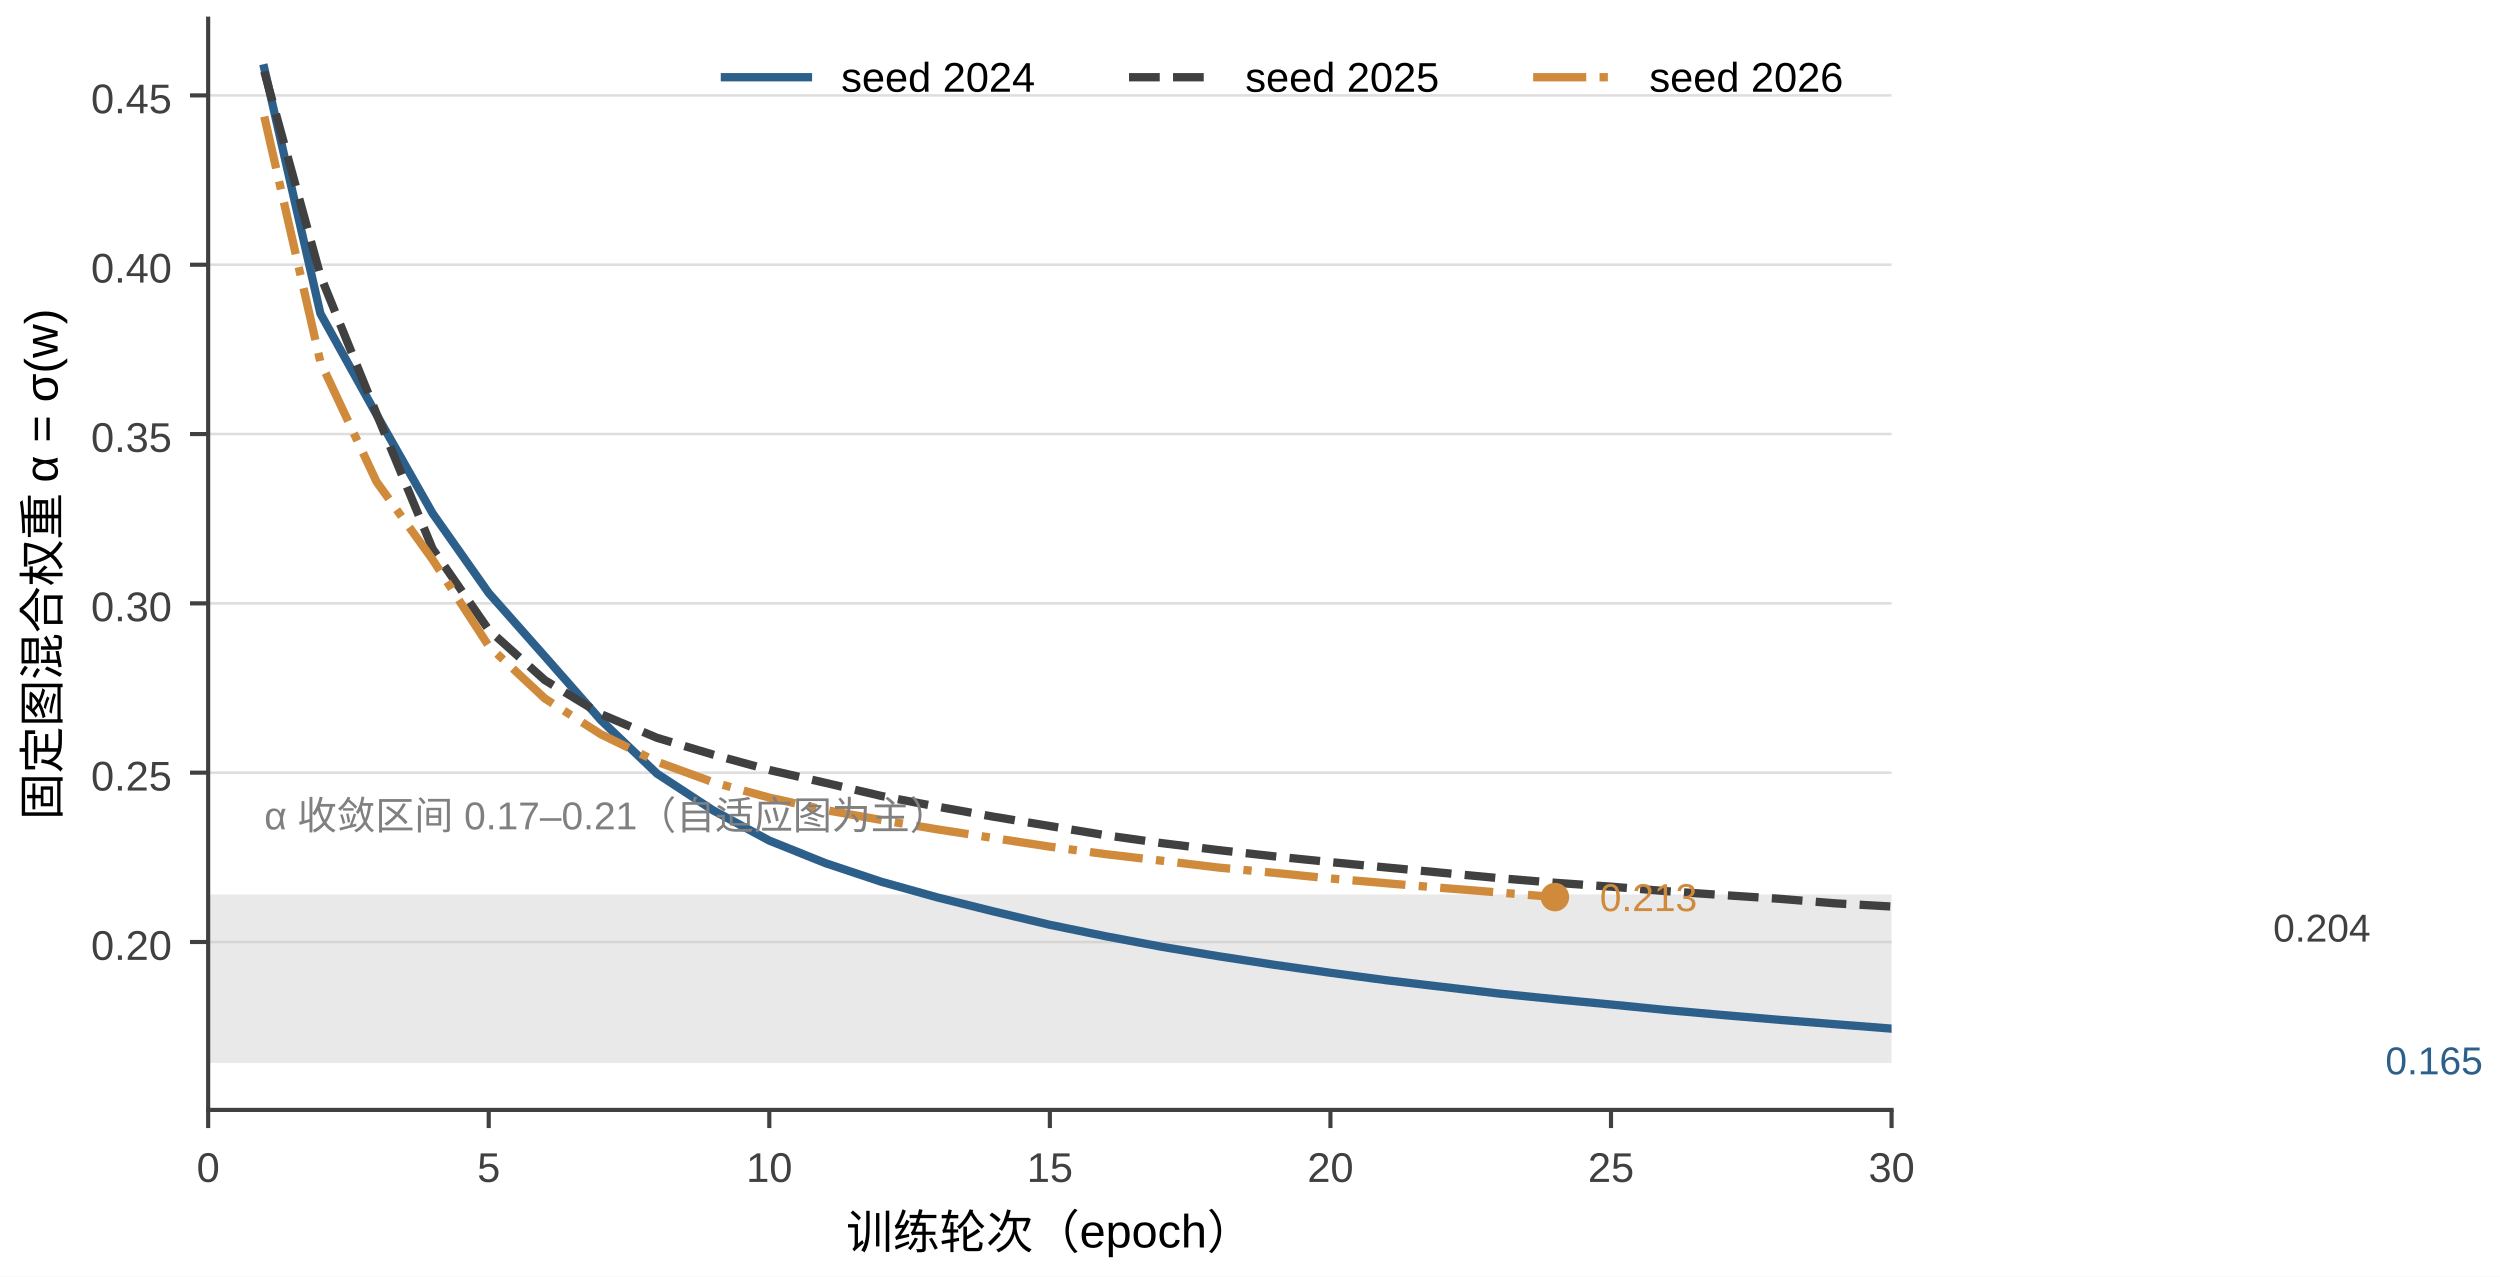
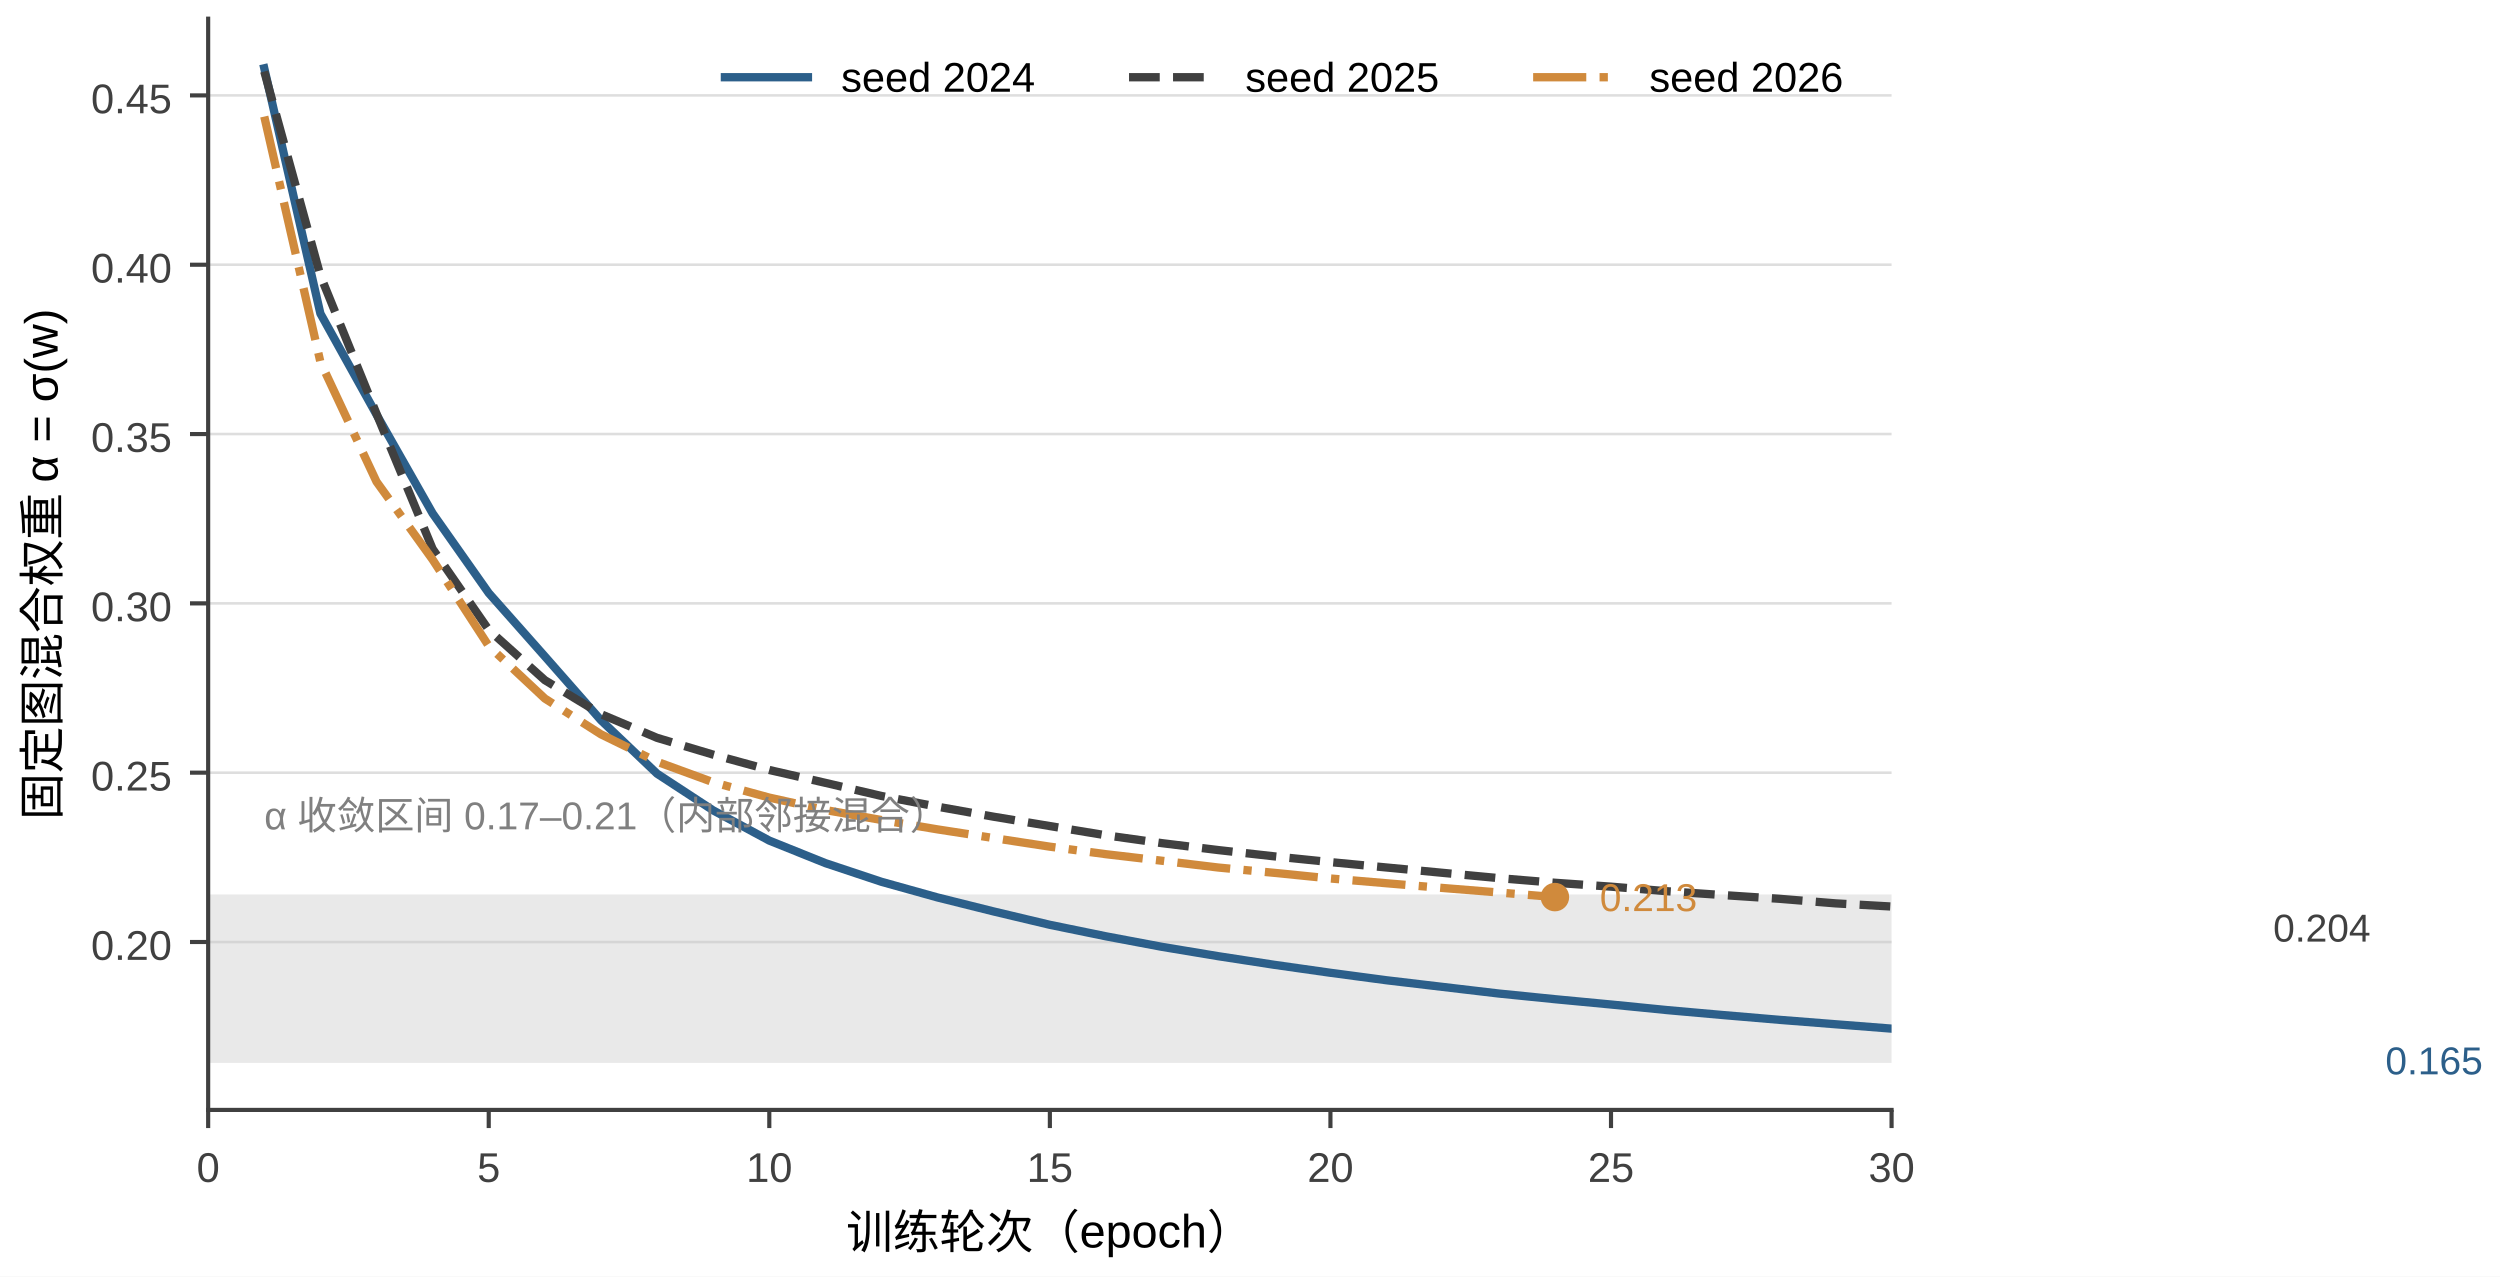
<svg xmlns="http://www.w3.org/2000/svg" xmlns:xlink="http://www.w3.org/1999/xlink" width="481.744pt" height="246pt" viewBox="0 0 481.744 246" version="1.1">
  <defs>
    <style type="text/css">*{stroke-linejoin: round; stroke-linecap: butt}</style>
  </defs>
  <g id="figure_1">
    <g id="patch_1">
      <path d="M 0 246  L 481.744 246  L 481.744 0  L 0 0  z " style="fill: #ffffff" />
    </g>
    <g id="axes_1">
      <g id="patch_2">
        <path d="M 40.112 213.878  L 364.502 213.878  L 364.502 3.6  L 40.112 3.6  z " style="fill: #ffffff" />
      </g>
      <g id="patch_3">
-         <path d="M 40.112 204.32  L 364.502 204.32  L 364.502 172.867  L 40.112 172.867  z " clip-path="url(#p5e235bfd66)" style="fill: #e0e0e0; opacity: 0.7; stroke: #e0e0e0; stroke-linejoin: miter" />
+         <path d="M 40.112 204.32  L 364.502 204.32  L 364.502 172.867  L 40.112 172.867  z " clip-path="url(#p008a09d779)" style="fill: #e0e0e0; opacity: 0.7; stroke: #e0e0e0; stroke-linejoin: miter" />
      </g>
      <g id="matplotlib.axis_1">
        <g id="xtick_1">
          <g id="line2d_1">
            <defs>
-               <path id="m041f77015a" d="M 0 0  L 0 3.5  " style="stroke: #404040; stroke-width: 0.8" />
+               <path id="m93c3727bb6" d="M 0 0  L 0 3.5  " style="stroke: #404040; stroke-width: 0.8" />
            </defs>
            <g>
-               <use xlink:href="#m041f77015a" x="40.112" y="213.878" style="fill: #404040; stroke: #404040; stroke-width: 0.8" />
+               <use xlink:href="#m93c3727bb6" x="40.112" y="213.878" style="fill: #404040; stroke: #404040; stroke-width: 0.8" />
            </g>
          </g>
          <g id="text_1">
            <text style="font-size: 8px; font-family: 'PingFang SC', 'Arial', 'Helvetica', 'DejaVu Sans', sans-serif; text-anchor: middle; fill: #404040" x="40.112" y="227.758" transform="rotate(-0 40.1125 227.7578)">0</text>
          </g>
        </g>
        <g id="xtick_2">
          <g id="line2d_2">
            <g>
-               <use xlink:href="#m041f77015a" x="94.177" y="213.878" style="fill: #404040; stroke: #404040; stroke-width: 0.8" />
+               <use xlink:href="#m93c3727bb6" x="94.177" y="213.878" style="fill: #404040; stroke: #404040; stroke-width: 0.8" />
            </g>
          </g>
          <g id="text_2">
            <text style="font-size: 8px; font-family: 'PingFang SC', 'Arial', 'Helvetica', 'DejaVu Sans', sans-serif; text-anchor: middle; fill: #404040" x="94.177" y="227.758" transform="rotate(-0 94.17741 227.7578)">5</text>
          </g>
        </g>
        <g id="xtick_3">
          <g id="line2d_3">
            <g>
-               <use xlink:href="#m041f77015a" x="148.242" y="213.878" style="fill: #404040; stroke: #404040; stroke-width: 0.8" />
+               <use xlink:href="#m93c3727bb6" x="148.242" y="213.878" style="fill: #404040; stroke: #404040; stroke-width: 0.8" />
            </g>
          </g>
          <g id="text_3">
            <text style="font-size: 8px; font-family: 'PingFang SC', 'Arial', 'Helvetica', 'DejaVu Sans', sans-serif; text-anchor: middle; fill: #404040" x="148.242" y="227.758" transform="rotate(-0 148.2423 227.7578)">10</text>
          </g>
        </g>
        <g id="xtick_4">
          <g id="line2d_4">
            <g>
-               <use xlink:href="#m041f77015a" x="202.307" y="213.878" style="fill: #404040; stroke: #404040; stroke-width: 0.8" />
+               <use xlink:href="#m93c3727bb6" x="202.307" y="213.878" style="fill: #404040; stroke: #404040; stroke-width: 0.8" />
            </g>
          </g>
          <g id="text_4">
            <text style="font-size: 8px; font-family: 'PingFang SC', 'Arial', 'Helvetica', 'DejaVu Sans', sans-serif; text-anchor: middle; fill: #404040" x="202.307" y="227.758" transform="rotate(-0 202.3072 227.7578)">15</text>
          </g>
        </g>
        <g id="xtick_5">
          <g id="line2d_5">
            <g>
-               <use xlink:href="#m041f77015a" x="256.372" y="213.878" style="fill: #404040; stroke: #404040; stroke-width: 0.8" />
+               <use xlink:href="#m93c3727bb6" x="256.372" y="213.878" style="fill: #404040; stroke: #404040; stroke-width: 0.8" />
            </g>
          </g>
          <g id="text_5">
            <text style="font-size: 8px; font-family: 'PingFang SC', 'Arial', 'Helvetica', 'DejaVu Sans', sans-serif; text-anchor: middle; fill: #404040" x="256.372" y="227.758" transform="rotate(-0 256.3721 227.7578)">20</text>
          </g>
        </g>
        <g id="xtick_6">
          <g id="line2d_6">
            <g>
-               <use xlink:href="#m041f77015a" x="310.437" y="213.878" style="fill: #404040; stroke: #404040; stroke-width: 0.8" />
+               <use xlink:href="#m93c3727bb6" x="310.437" y="213.878" style="fill: #404040; stroke: #404040; stroke-width: 0.8" />
            </g>
          </g>
          <g id="text_6">
            <text style="font-size: 8px; font-family: 'PingFang SC', 'Arial', 'Helvetica', 'DejaVu Sans', sans-serif; text-anchor: middle; fill: #404040" x="310.437" y="227.758" transform="rotate(-0 310.437 227.7578)">25</text>
          </g>
        </g>
        <g id="xtick_7">
          <g id="line2d_7">
            <g>
-               <use xlink:href="#m041f77015a" x="364.502" y="213.878" style="fill: #404040; stroke: #404040; stroke-width: 0.8" />
+               <use xlink:href="#m93c3727bb6" x="364.502" y="213.878" style="fill: #404040; stroke: #404040; stroke-width: 0.8" />
            </g>
          </g>
          <g id="text_7">
            <text style="font-size: 8px; font-family: 'PingFang SC', 'Arial', 'Helvetica', 'DejaVu Sans', sans-serif; text-anchor: middle; fill: #404040" x="364.502" y="227.758" transform="rotate(-0 364.5019 227.7578)">30</text>
          </g>
        </g>
        <g id="text_8">
          <text style="font-size: 9px; font-family: 'PingFang SC', 'Arial', 'Helvetica', 'DejaVu Sans', sans-serif; text-anchor: middle" x="202.307" y="240.618" transform="rotate(-0 202.3072 240.6178)">训练轮次（epoch）</text>
        </g>
      </g>
      <g id="matplotlib.axis_2">
        <g id="ytick_1">
          <g id="line2d_8">
-             <path d="M 40.112 181.523  L 364.502 181.523  " clip-path="url(#p5e235bfd66)" style="fill: none; stroke: #c8c8c8; stroke-opacity: 0.6; stroke-width: 0.5; stroke-linecap: square" />
+             <path d="M 40.112 181.523  L 364.502 181.523  " clip-path="url(#p008a09d779)" style="fill: none; stroke: #c8c8c8; stroke-opacity: 0.6; stroke-width: 0.5; stroke-linecap: square" />
          </g>
          <g id="line2d_9">
            <defs>
-               <path id="m6ec6c4f4d3" d="M 0 0  L -3.5 0  " style="stroke: #404040; stroke-width: 0.8" />
+               <path id="m2381dd2bfb" d="M 0 0  L -3.5 0  " style="stroke: #404040; stroke-width: 0.8" />
            </defs>
            <g>
-               <use xlink:href="#m6ec6c4f4d3" x="40.112" y="181.523" style="fill: #404040; stroke: #404040; stroke-width: 0.8" />
+               <use xlink:href="#m2381dd2bfb" x="40.112" y="181.523" style="fill: #404040; stroke: #404040; stroke-width: 0.8" />
            </g>
          </g>
          <g id="text_9">
            <text style="font-size: 8px; font-family: 'PingFang SC', 'Arial', 'Helvetica', 'DejaVu Sans', sans-serif; text-anchor: end; fill: #404040" x="33.112" y="184.963" transform="rotate(-0 33.1125 184.9634)">0.20</text>
          </g>
        </g>
        <g id="ytick_2">
          <g id="line2d_10">
-             <path d="M 40.112 148.895  L 364.502 148.895  " clip-path="url(#p5e235bfd66)" style="fill: none; stroke: #c8c8c8; stroke-opacity: 0.6; stroke-width: 0.5; stroke-linecap: square" />
+             <path d="M 40.112 148.895  L 364.502 148.895  " clip-path="url(#p008a09d779)" style="fill: none; stroke: #c8c8c8; stroke-opacity: 0.6; stroke-width: 0.5; stroke-linecap: square" />
          </g>
          <g id="line2d_11">
            <g>
-               <use xlink:href="#m6ec6c4f4d3" x="40.112" y="148.895" style="fill: #404040; stroke: #404040; stroke-width: 0.8" />
+               <use xlink:href="#m2381dd2bfb" x="40.112" y="148.895" style="fill: #404040; stroke: #404040; stroke-width: 0.8" />
            </g>
          </g>
          <g id="text_10">
            <text style="font-size: 8px; font-family: 'PingFang SC', 'Arial', 'Helvetica', 'DejaVu Sans', sans-serif; text-anchor: end; fill: #404040" x="33.112" y="152.335" transform="rotate(-0 33.1125 152.3355)">0.25</text>
          </g>
        </g>
        <g id="ytick_3">
          <g id="line2d_12">
-             <path d="M 40.112 116.267  L 364.502 116.267  " clip-path="url(#p5e235bfd66)" style="fill: none; stroke: #c8c8c8; stroke-opacity: 0.6; stroke-width: 0.5; stroke-linecap: square" />
+             <path d="M 40.112 116.267  L 364.502 116.267  " clip-path="url(#p008a09d779)" style="fill: none; stroke: #c8c8c8; stroke-opacity: 0.6; stroke-width: 0.5; stroke-linecap: square" />
          </g>
          <g id="line2d_13">
            <g>
-               <use xlink:href="#m6ec6c4f4d3" x="40.112" y="116.267" style="fill: #404040; stroke: #404040; stroke-width: 0.8" />
+               <use xlink:href="#m2381dd2bfb" x="40.112" y="116.267" style="fill: #404040; stroke: #404040; stroke-width: 0.8" />
            </g>
          </g>
          <g id="text_11">
            <text style="font-size: 8px; font-family: 'PingFang SC', 'Arial', 'Helvetica', 'DejaVu Sans', sans-serif; text-anchor: end; fill: #404040" x="33.112" y="119.707" transform="rotate(-0 33.1125 119.7075)">0.30</text>
          </g>
        </g>
        <g id="ytick_4">
          <g id="line2d_14">
-             <path d="M 40.112 83.64  L 364.502 83.64  " clip-path="url(#p5e235bfd66)" style="fill: none; stroke: #c8c8c8; stroke-opacity: 0.6; stroke-width: 0.5; stroke-linecap: square" />
+             <path d="M 40.112 83.64  L 364.502 83.64  " clip-path="url(#p008a09d779)" style="fill: none; stroke: #c8c8c8; stroke-opacity: 0.6; stroke-width: 0.5; stroke-linecap: square" />
          </g>
          <g id="line2d_15">
            <g>
-               <use xlink:href="#m6ec6c4f4d3" x="40.112" y="83.64" style="fill: #404040; stroke: #404040; stroke-width: 0.8" />
+               <use xlink:href="#m2381dd2bfb" x="40.112" y="83.64" style="fill: #404040; stroke: #404040; stroke-width: 0.8" />
            </g>
          </g>
          <g id="text_12">
            <text style="font-size: 8px; font-family: 'PingFang SC', 'Arial', 'Helvetica', 'DejaVu Sans', sans-serif; text-anchor: end; fill: #404040" x="33.112" y="87.08" transform="rotate(-0 33.1125 87.07953)">0.35</text>
          </g>
        </g>
        <g id="ytick_5">
          <g id="line2d_16">
-             <path d="M 40.112 51.012  L 364.502 51.012  " clip-path="url(#p5e235bfd66)" style="fill: none; stroke: #c8c8c8; stroke-opacity: 0.6; stroke-width: 0.5; stroke-linecap: square" />
+             <path d="M 40.112 51.012  L 364.502 51.012  " clip-path="url(#p008a09d779)" style="fill: none; stroke: #c8c8c8; stroke-opacity: 0.6; stroke-width: 0.5; stroke-linecap: square" />
          </g>
          <g id="line2d_17">
            <g>
-               <use xlink:href="#m6ec6c4f4d3" x="40.112" y="51.012" style="fill: #404040; stroke: #404040; stroke-width: 0.8" />
+               <use xlink:href="#m2381dd2bfb" x="40.112" y="51.012" style="fill: #404040; stroke: #404040; stroke-width: 0.8" />
            </g>
          </g>
          <g id="text_13">
            <text style="font-size: 8px; font-family: 'PingFang SC', 'Arial', 'Helvetica', 'DejaVu Sans', sans-serif; text-anchor: end; fill: #404040" x="33.112" y="54.452" transform="rotate(-0 33.1125 54.45157)">0.40</text>
          </g>
        </g>
        <g id="ytick_6">
          <g id="line2d_18">
-             <path d="M 40.112 18.384  L 364.502 18.384  " clip-path="url(#p5e235bfd66)" style="fill: none; stroke: #c8c8c8; stroke-opacity: 0.6; stroke-width: 0.5; stroke-linecap: square" />
+             <path d="M 40.112 18.384  L 364.502 18.384  " clip-path="url(#p008a09d779)" style="fill: none; stroke: #c8c8c8; stroke-opacity: 0.6; stroke-width: 0.5; stroke-linecap: square" />
          </g>
          <g id="line2d_19">
            <g>
-               <use xlink:href="#m6ec6c4f4d3" x="40.112" y="18.384" style="fill: #404040; stroke: #404040; stroke-width: 0.8" />
+               <use xlink:href="#m2381dd2bfb" x="40.112" y="18.384" style="fill: #404040; stroke: #404040; stroke-width: 0.8" />
            </g>
          </g>
          <g id="text_14">
            <text style="font-size: 8px; font-family: 'PingFang SC', 'Arial', 'Helvetica', 'DejaVu Sans', sans-serif; text-anchor: end; fill: #404040" x="33.112" y="21.824" transform="rotate(-0 33.1125 21.82362)">0.45</text>
          </g>
        </g>
        <g id="text_15">
          <text style="font-size: 9px; font-family: 'PingFang SC', 'Arial', 'Helvetica', 'DejaVu Sans', sans-serif; text-anchor: middle" x="11.34" y="108.739" transform="rotate(-90 11.34 108.7389)">固定图混合权重 α = σ(w)</text>
        </g>
      </g>
      <g id="line2d_20">
-         <path d="M 50.925 13.158  L 61.738 60.42  L 72.551 79.886  L 83.364 98.928  L 94.177 114.278  L 104.99 126.484  L 115.803 138.786  L 126.616 149.088  L 137.429 156.162  L 148.242 161.982  L 159.055 166.326  L 169.868 169.926  L 180.681 172.944  L 191.494 175.64  L 202.307 178.211  L 213.12 180.426  L 223.933 182.459  L 234.746 184.256  L 245.559 185.918  L 256.372 187.453  L 267.185 188.895  L 277.998 190.175  L 288.811 191.45  L 299.624 192.541  L 310.437 193.567  L 321.25 194.643  L 332.063 195.603  L 342.876 196.519  L 353.689 197.37  L 364.502 198.215  L 375.315 199.13  L 386.128 199.838  L 396.941 200.709  L 407.754 201.466  L 418.567 202.239  L 429.38 202.953  L 440.193 203.659  L 451.006 204.32  " clip-path="url(#p5e235bfd66)" style="fill: none; stroke: #2c5f8a; stroke-width: 1.6; stroke-linecap: square" />
+         <path d="M 50.925 13.158  L 61.738 60.42  L 72.551 79.886  L 83.364 98.928  L 94.177 114.278  L 104.99 126.484  L 115.803 138.786  L 126.616 149.088  L 137.429 156.162  L 148.242 161.982  L 159.055 166.326  L 169.868 169.926  L 180.681 172.944  L 191.494 175.64  L 202.307 178.211  L 213.12 180.426  L 223.933 182.459  L 234.746 184.256  L 245.559 185.918  L 256.372 187.453  L 267.185 188.895  L 277.998 190.175  L 288.811 191.45  L 299.624 192.541  L 310.437 193.567  L 321.25 194.643  L 332.063 195.603  L 342.876 196.519  L 353.689 197.37  L 364.502 198.215  L 375.315 199.13  L 386.128 199.838  L 396.941 200.709  L 407.754 201.466  L 418.567 202.239  L 429.38 202.953  L 440.193 203.659  L 451.006 204.32  " clip-path="url(#p008a09d779)" style="fill: none; stroke: #2c5f8a; stroke-width: 1.6; stroke-linecap: square" />
      </g>
      <g id="line2d_21">
-         <path d="M 50.925 13.777  L 61.738 53.104  L 72.551 79.718  L 83.364 105.768  L 94.177 121.371  L 104.99 131.067  L 115.803 137.615  L 126.616 142.182  L 137.429 145.419  L 148.242 148.375  L 159.055 150.855  L 169.868 153.385  L 180.681 155.451  L 191.494 157.383  L 202.307 159.181  L 213.12 160.961  L 223.933 162.477  L 234.746 163.805  L 245.559 165.018  L 256.372 166.126  L 267.185 167.163  L 277.998 168.192  L 288.811 169.21  L 299.624 170.104  L 310.437 170.856  L 321.25 171.738  L 332.063 172.481  L 342.876 173.192  L 353.689 174.075  L 364.502 174.688  L 375.315 175.407  L 386.128 176.153  L 396.941 176.825  L 407.754 177.472  L 418.567 178.119  L 429.38 178.741  " clip-path="url(#p5e235bfd66)" style="fill: none; stroke-dasharray: 5.92,2.56; stroke-dashoffset: 0; stroke: #404040; stroke-width: 1.6" />
+         <path d="M 50.925 13.777  L 61.738 53.104  L 72.551 79.718  L 83.364 105.768  L 94.177 121.371  L 104.99 131.067  L 115.803 137.615  L 126.616 142.182  L 137.429 145.419  L 148.242 148.375  L 159.055 150.855  L 169.868 153.385  L 180.681 155.451  L 191.494 157.383  L 202.307 159.181  L 213.12 160.961  L 223.933 162.477  L 234.746 163.805  L 245.559 165.018  L 256.372 166.126  L 267.185 167.163  L 277.998 168.192  L 288.811 169.21  L 299.624 170.104  L 310.437 170.856  L 321.25 171.738  L 332.063 172.481  L 342.876 173.192  L 353.689 174.075  L 364.502 174.688  L 375.315 175.407  L 386.128 176.153  L 396.941 176.825  L 407.754 177.472  L 418.567 178.119  L 429.38 178.741  " clip-path="url(#p008a09d779)" style="fill: none; stroke-dasharray: 5.92,2.56; stroke-dashoffset: 0; stroke: #404040; stroke-width: 1.6" />
      </g>
      <g id="line2d_22">
-         <path d="M 50.925 22.46  L 61.738 69.74  L 72.551 92.818  L 83.364 107.838  L 94.177 124.484  L 104.99 134.603  L 115.803 141.5  L 126.616 146.788  L 137.429 150.741  L 148.242 153.695  L 159.055 156.088  L 169.868 158.019  L 180.681 159.822  L 191.494 161.496  L 202.307 163.152  L 213.12 164.604  L 223.933 165.867  L 234.746 167.17  L 245.559 168.194  L 256.372 169.28  L 267.185 170.202  L 277.998 171.109  L 288.811 171.982  L 299.624 172.867  " clip-path="url(#p5e235bfd66)" style="fill: none; stroke-dasharray: 10.24,2.56,1.6,2.56; stroke-dashoffset: 0; stroke: #d08a3c; stroke-width: 1.6" />
+         <path d="M 50.925 22.46  L 61.738 69.74  L 72.551 92.818  L 83.364 107.838  L 94.177 124.484  L 104.99 134.603  L 115.803 141.5  L 126.616 146.788  L 137.429 150.741  L 148.242 153.695  L 159.055 156.088  L 169.868 158.019  L 180.681 159.822  L 191.494 161.496  L 202.307 163.152  L 213.12 164.604  L 223.933 165.867  L 234.746 167.17  L 245.559 168.194  L 256.372 169.28  L 267.185 170.202  L 277.998 171.109  L 288.811 171.982  L 299.624 172.867  " clip-path="url(#p008a09d779)" style="fill: none; stroke-dasharray: 10.24,2.56,1.6,2.56; stroke-dashoffset: 0; stroke: #d08a3c; stroke-width: 1.6" />
      </g>
      <g id="patch_4">
        <path d="M 40.112 213.878  L 40.112 3.6  " style="fill: none; stroke: #404040; stroke-width: 0.8; stroke-linejoin: miter; stroke-linecap: square" />
      </g>
      <g id="patch_5">
        <path d="M 40.112 213.878  L 364.502 213.878  " style="fill: none; stroke: #404040; stroke-width: 0.8; stroke-linejoin: miter; stroke-linecap: square" />
      </g>
      <g id="text_16">
        <text style="font-size: 7.5px; font-family: 'PingFang SC', 'Arial', 'Helvetica', 'DejaVu Sans', sans-serif; text-anchor: start; fill: #2c5f8a" x="459.656" y="207.02" transform="rotate(-0 459.6562 207.0197)">0.165</text>
      </g>
      <g id="text_17">
        <text style="font-size: 7.5px; font-family: 'PingFang SC', 'Arial', 'Helvetica', 'DejaVu Sans', sans-serif; text-anchor: start; fill: #404040" x="438.03" y="181.441" transform="rotate(-0 438.0302 181.4415)">0.204</text>
      </g>
      <g id="text_18">
        <text style="font-size: 7.5px; font-family: 'PingFang SC', 'Arial', 'Helvetica', 'DejaVu Sans', sans-serif; text-anchor: start; fill: #d08a3c" x="308.274" y="175.567" transform="rotate(-0 308.2744 175.5669)">0.213</text>
      </g>
      <g id="text_19">
-         <text style="font-size: 7.5px; font-family: 'PingFang SC', 'Arial', 'Helvetica', 'DejaVu Sans', sans-serif; text-anchor: start; fill: #808080" x="50.925" y="159.816" transform="rotate(-0 50.92548 159.8157)">α 收敛区间 0.17–0.21（自适应图为主）</text>
+         <text style="font-size: 7.5px; font-family: 'PingFang SC', 'Arial', 'Helvetica', 'DejaVu Sans', sans-serif; text-anchor: start; fill: #808080" x="50.925" y="159.816" transform="rotate(-0 50.92548 159.8157)">α 收敛区间 0.17–0.21（内部邻接混合）</text>
      </g>
      <g id="line2d_23">
-         <path d="M 451.006 204.32  " clip-path="url(#p5e235bfd66)" style="fill: none; stroke: #2c5f8a; stroke-width: 1.2; stroke-linecap: square" />
+         <path d="M 451.006 204.32  " clip-path="url(#p008a09d779)" style="fill: none; stroke: #2c5f8a; stroke-width: 1.2; stroke-linecap: square" />
        <defs>
-           <path id="mb08591ef1a" d="M 0 2.25  C 0.597 2.25 1.169 2.013 1.591 1.591  C 2.013 1.169 2.25 0.597 2.25 0  C 2.25 -0.597 2.013 -1.169 1.591 -1.591  C 1.169 -2.013 0.597 -2.25 0 -2.25  C -0.597 -2.25 -1.169 -2.013 -1.591 -1.591  C -2.013 -1.169 -2.25 -0.597 -2.25 0  C -2.25 0.597 -2.013 1.169 -1.591 1.591  C -1.169 2.013 -0.597 2.25 0 2.25  z " style="stroke: #2c5f8a" />
+           <path id="m4c77818b54" d="M 0 2.25  C 0.597 2.25 1.169 2.013 1.591 1.591  C 2.013 1.169 2.25 0.597 2.25 0  C 2.25 -0.597 2.013 -1.169 1.591 -1.591  C 1.169 -2.013 0.597 -2.25 0 -2.25  C -0.597 -2.25 -1.169 -2.013 -1.591 -1.591  C -2.013 -1.169 -2.25 -0.597 -2.25 0  C -2.25 0.597 -2.013 1.169 -1.591 1.591  C -1.169 2.013 -0.597 2.25 0 2.25  z " style="stroke: #2c5f8a" />
        </defs>
-         <g clip-path="url(#p5e235bfd66)">
-           <use xlink:href="#mb08591ef1a" x="451.006" y="204.32" style="fill: #2c5f8a; stroke: #2c5f8a" />
+         <g clip-path="url(#p008a09d779)">
+           <use xlink:href="#m4c77818b54" x="451.006" y="204.32" style="fill: #2c5f8a; stroke: #2c5f8a" />
        </g>
      </g>
      <g id="line2d_24">
-         <path d="M 429.38 178.741  " clip-path="url(#p5e235bfd66)" style="fill: none; stroke: #404040; stroke-width: 1.2; stroke-linecap: square" />
+         <path d="M 429.38 178.741  " clip-path="url(#p008a09d779)" style="fill: none; stroke: #404040; stroke-width: 1.2; stroke-linecap: square" />
        <defs>
-           <path id="mab215ebdee" d="M 0 2.25  C 0.597 2.25 1.169 2.013 1.591 1.591  C 2.013 1.169 2.25 0.597 2.25 0  C 2.25 -0.597 2.013 -1.169 1.591 -1.591  C 1.169 -2.013 0.597 -2.25 0 -2.25  C -0.597 -2.25 -1.169 -2.013 -1.591 -1.591  C -2.013 -1.169 -2.25 -0.597 -2.25 0  C -2.25 0.597 -2.013 1.169 -1.591 1.591  C -1.169 2.013 -0.597 2.25 0 2.25  z " style="stroke: #404040" />
+           <path id="m5b91ada7fe" d="M 0 2.25  C 0.597 2.25 1.169 2.013 1.591 1.591  C 2.013 1.169 2.25 0.597 2.25 0  C 2.25 -0.597 2.013 -1.169 1.591 -1.591  C 1.169 -2.013 0.597 -2.25 0 -2.25  C -0.597 -2.25 -1.169 -2.013 -1.591 -1.591  C -2.013 -1.169 -2.25 -0.597 -2.25 0  C -2.25 0.597 -2.013 1.169 -1.591 1.591  C -1.169 2.013 -0.597 2.25 0 2.25  z " style="stroke: #404040" />
        </defs>
-         <g clip-path="url(#p5e235bfd66)">
-           <use xlink:href="#mab215ebdee" x="429.38" y="178.741" style="fill: #404040; stroke: #404040" />
+         <g clip-path="url(#p008a09d779)">
+           <use xlink:href="#m5b91ada7fe" x="429.38" y="178.741" style="fill: #404040; stroke: #404040" />
        </g>
      </g>
      <g id="line2d_25">
-         <path d="M 299.624 172.867  " clip-path="url(#p5e235bfd66)" style="fill: none; stroke: #d08a3c; stroke-width: 1.2; stroke-linecap: square" />
+         <path d="M 299.624 172.867  " clip-path="url(#p008a09d779)" style="fill: none; stroke: #d08a3c; stroke-width: 1.2; stroke-linecap: square" />
        <defs>
-           <path id="mdd00bf157a" d="M 0 2.25  C 0.597 2.25 1.169 2.013 1.591 1.591  C 2.013 1.169 2.25 0.597 2.25 0  C 2.25 -0.597 2.013 -1.169 1.591 -1.591  C 1.169 -2.013 0.597 -2.25 0 -2.25  C -0.597 -2.25 -1.169 -2.013 -1.591 -1.591  C -2.013 -1.169 -2.25 -0.597 -2.25 0  C -2.25 0.597 -2.013 1.169 -1.591 1.591  C -1.169 2.013 -0.597 2.25 0 2.25  z " style="stroke: #d08a3c" />
+           <path id="mb94eaf0a5a" d="M 0 2.25  C 0.597 2.25 1.169 2.013 1.591 1.591  C 2.013 1.169 2.25 0.597 2.25 0  C 2.25 -0.597 2.013 -1.169 1.591 -1.591  C 1.169 -2.013 0.597 -2.25 0 -2.25  C -0.597 -2.25 -1.169 -2.013 -1.591 -1.591  C -2.013 -1.169 -2.25 -0.597 -2.25 0  C -2.25 0.597 -2.013 1.169 -1.591 1.591  C -1.169 2.013 -0.597 2.25 0 2.25  z " style="stroke: #d08a3c" />
        </defs>
-         <g clip-path="url(#p5e235bfd66)">
-           <use xlink:href="#mdd00bf157a" x="299.624" y="172.867" style="fill: #d08a3c; stroke: #d08a3c" />
+         <g clip-path="url(#p008a09d779)">
+           <use xlink:href="#mb94eaf0a5a" x="299.624" y="172.867" style="fill: #d08a3c; stroke: #d08a3c" />
        </g>
      </g>
      <g id="legend_1">
        <g id="line2d_26">
          <path d="M 139.688 14.88  L 147.688 14.88  L 155.688 14.88  " style="fill: none; stroke: #2c5f8a; stroke-width: 1.6; stroke-linecap: square" />
        </g>
        <g id="text_20">
          <text style="font-size: 8px; font-family: 'PingFang SC', 'Arial', 'Helvetica', 'DejaVu Sans', sans-serif; text-anchor: start" x="162.088" y="17.68" transform="rotate(-0 162.0882 17.68)">seed 2024</text>
        </g>
        <g id="line2d_27">
          <path d="M 217.559 14.88  L 225.559 14.88  L 233.559 14.88  " style="fill: none; stroke-dasharray: 5.92,2.56; stroke-dashoffset: 0; stroke: #404040; stroke-width: 1.6" />
        </g>
        <g id="text_21">
          <text style="font-size: 8px; font-family: 'PingFang SC', 'Arial', 'Helvetica', 'DejaVu Sans', sans-serif; text-anchor: start" x="239.959" y="17.68" transform="rotate(-0 239.9594 17.68)">seed 2025</text>
        </g>
        <g id="line2d_28">
          <path d="M 295.431 14.88  L 303.431 14.88  L 311.431 14.88  " style="fill: none; stroke-dasharray: 10.24,2.56,1.6,2.56; stroke-dashoffset: 0; stroke: #d08a3c; stroke-width: 1.6" />
        </g>
        <g id="text_22">
          <text style="font-size: 8px; font-family: 'PingFang SC', 'Arial', 'Helvetica', 'DejaVu Sans', sans-serif; text-anchor: start" x="317.831" y="17.68" transform="rotate(-0 317.8307 17.68)">seed 2026</text>
        </g>
      </g>
    </g>
  </g>
  <defs>
-     <clipPath id="p5e235bfd66">
+     <clipPath id="p008a09d779">
      <rect x="40.112" y="3.6" width="324.389" height="210.278" />
    </clipPath>
  </defs>
</svg>
